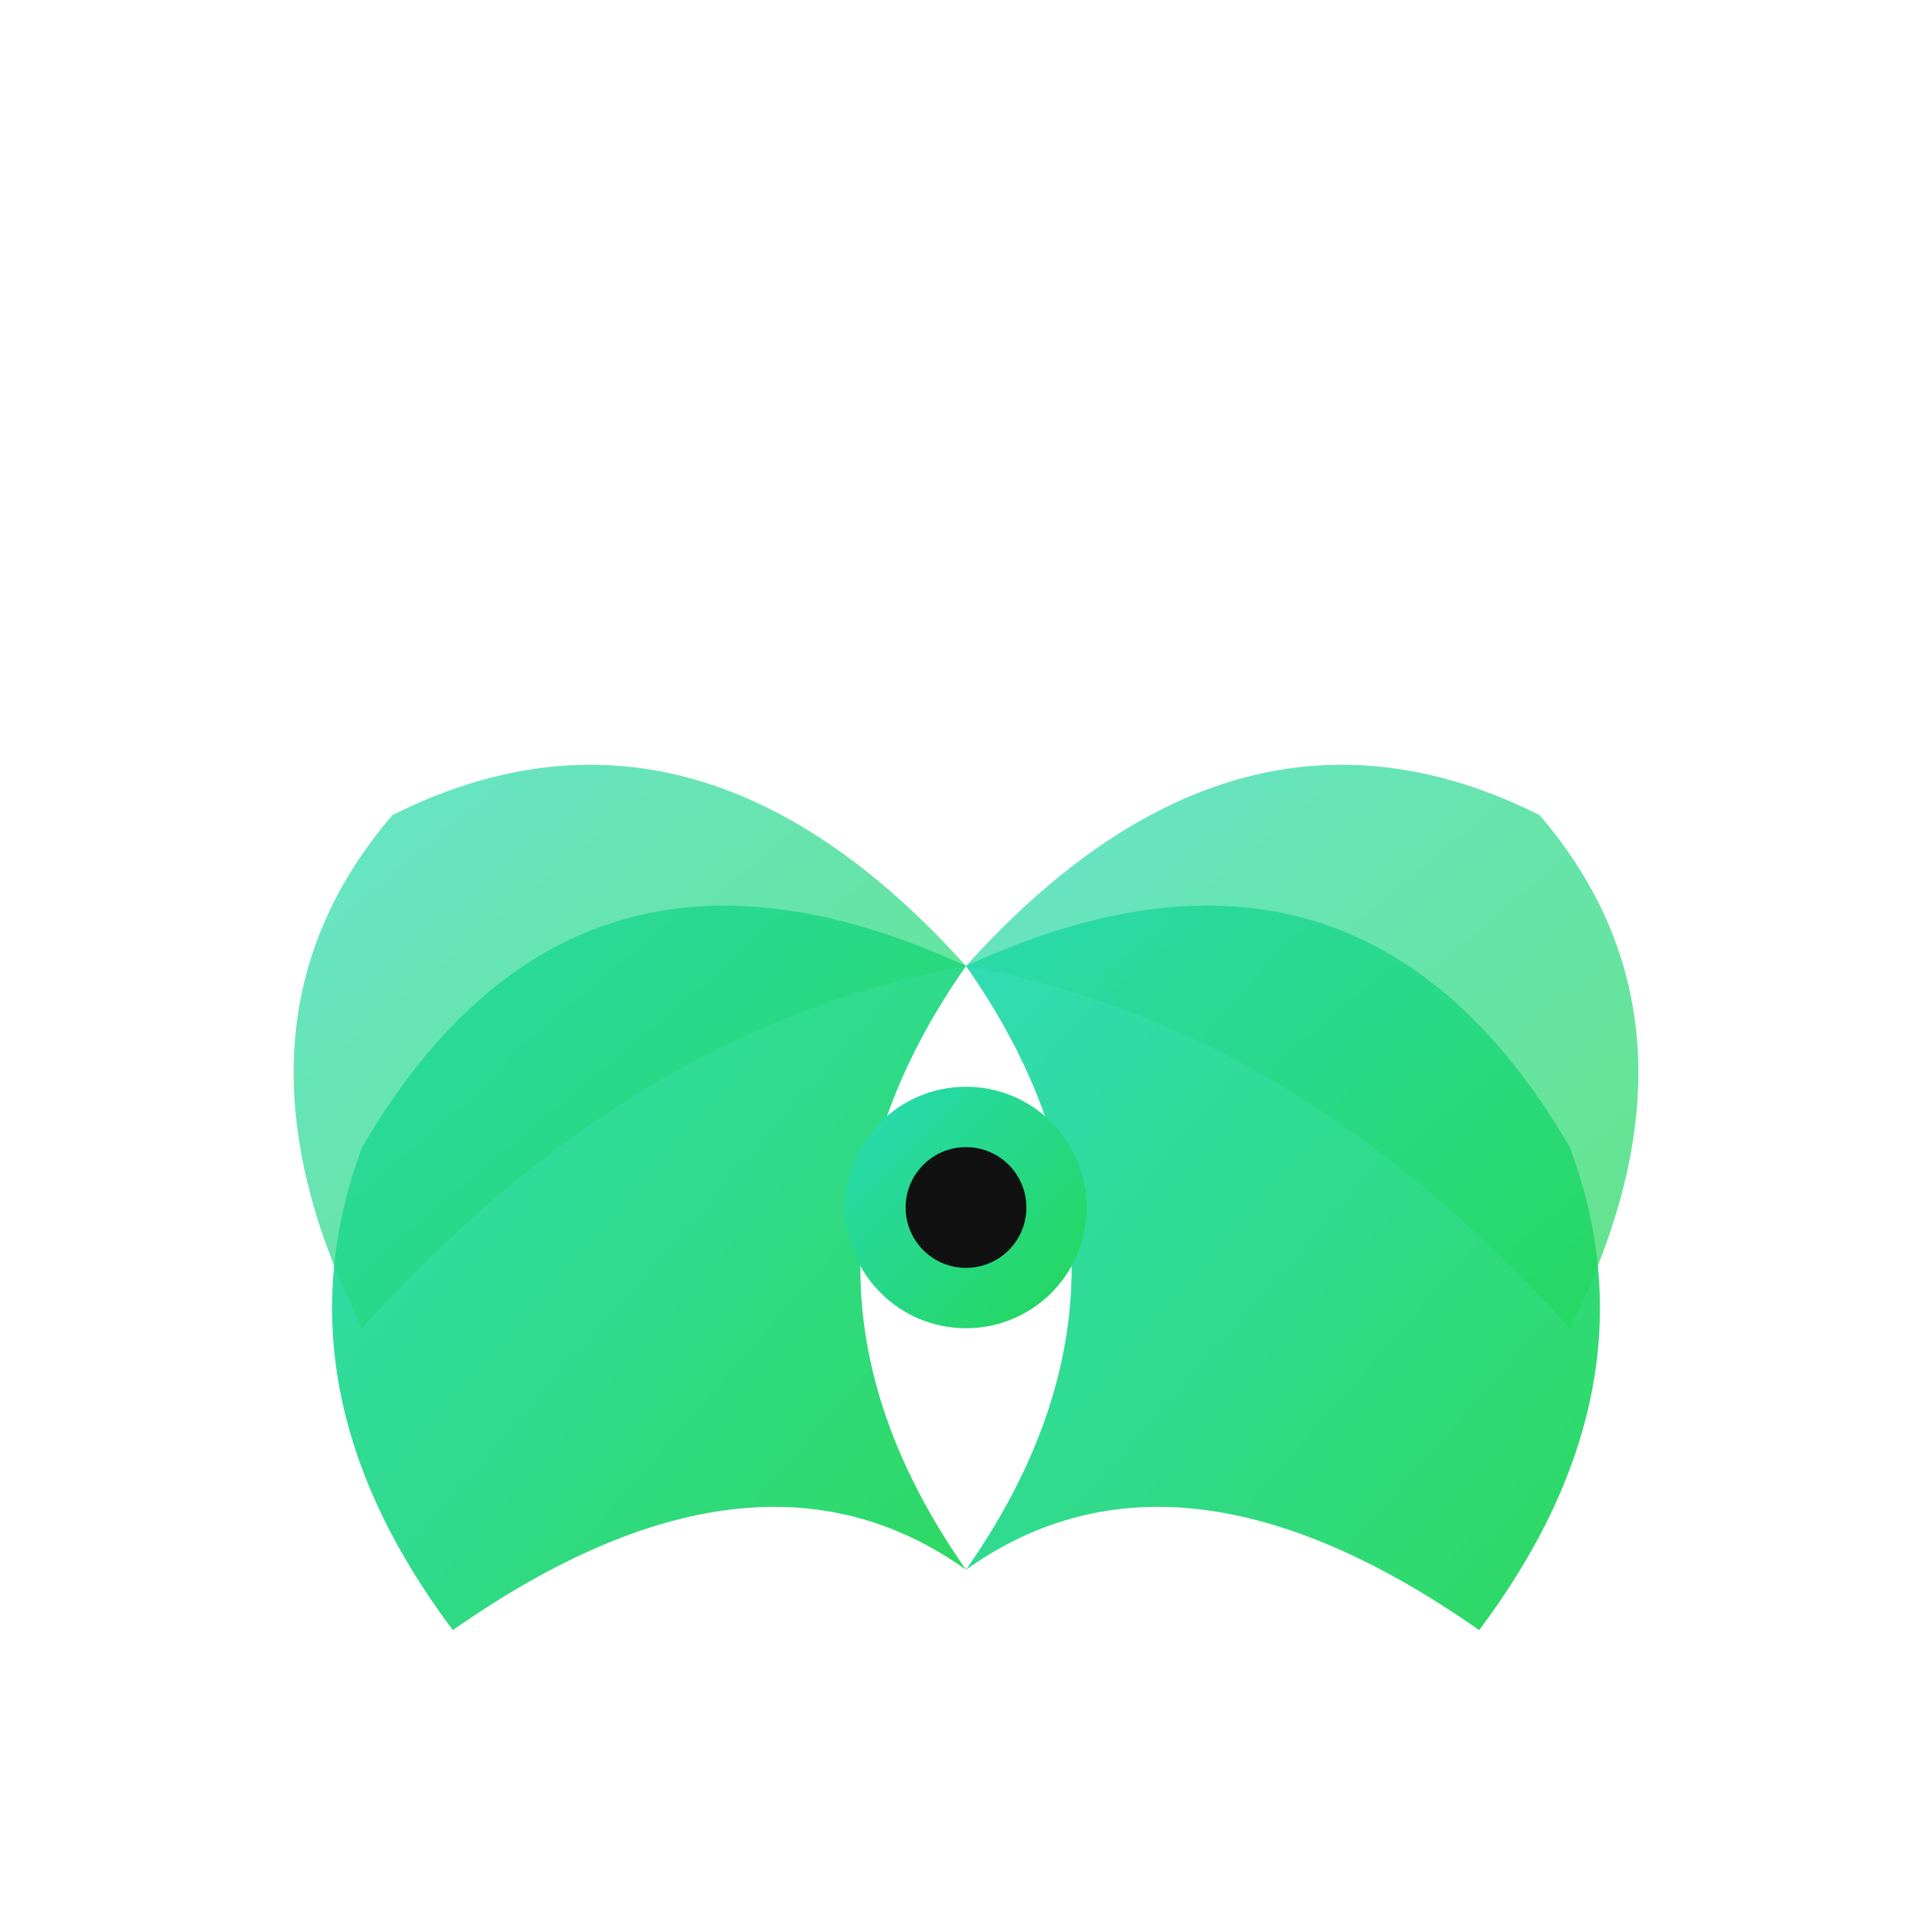
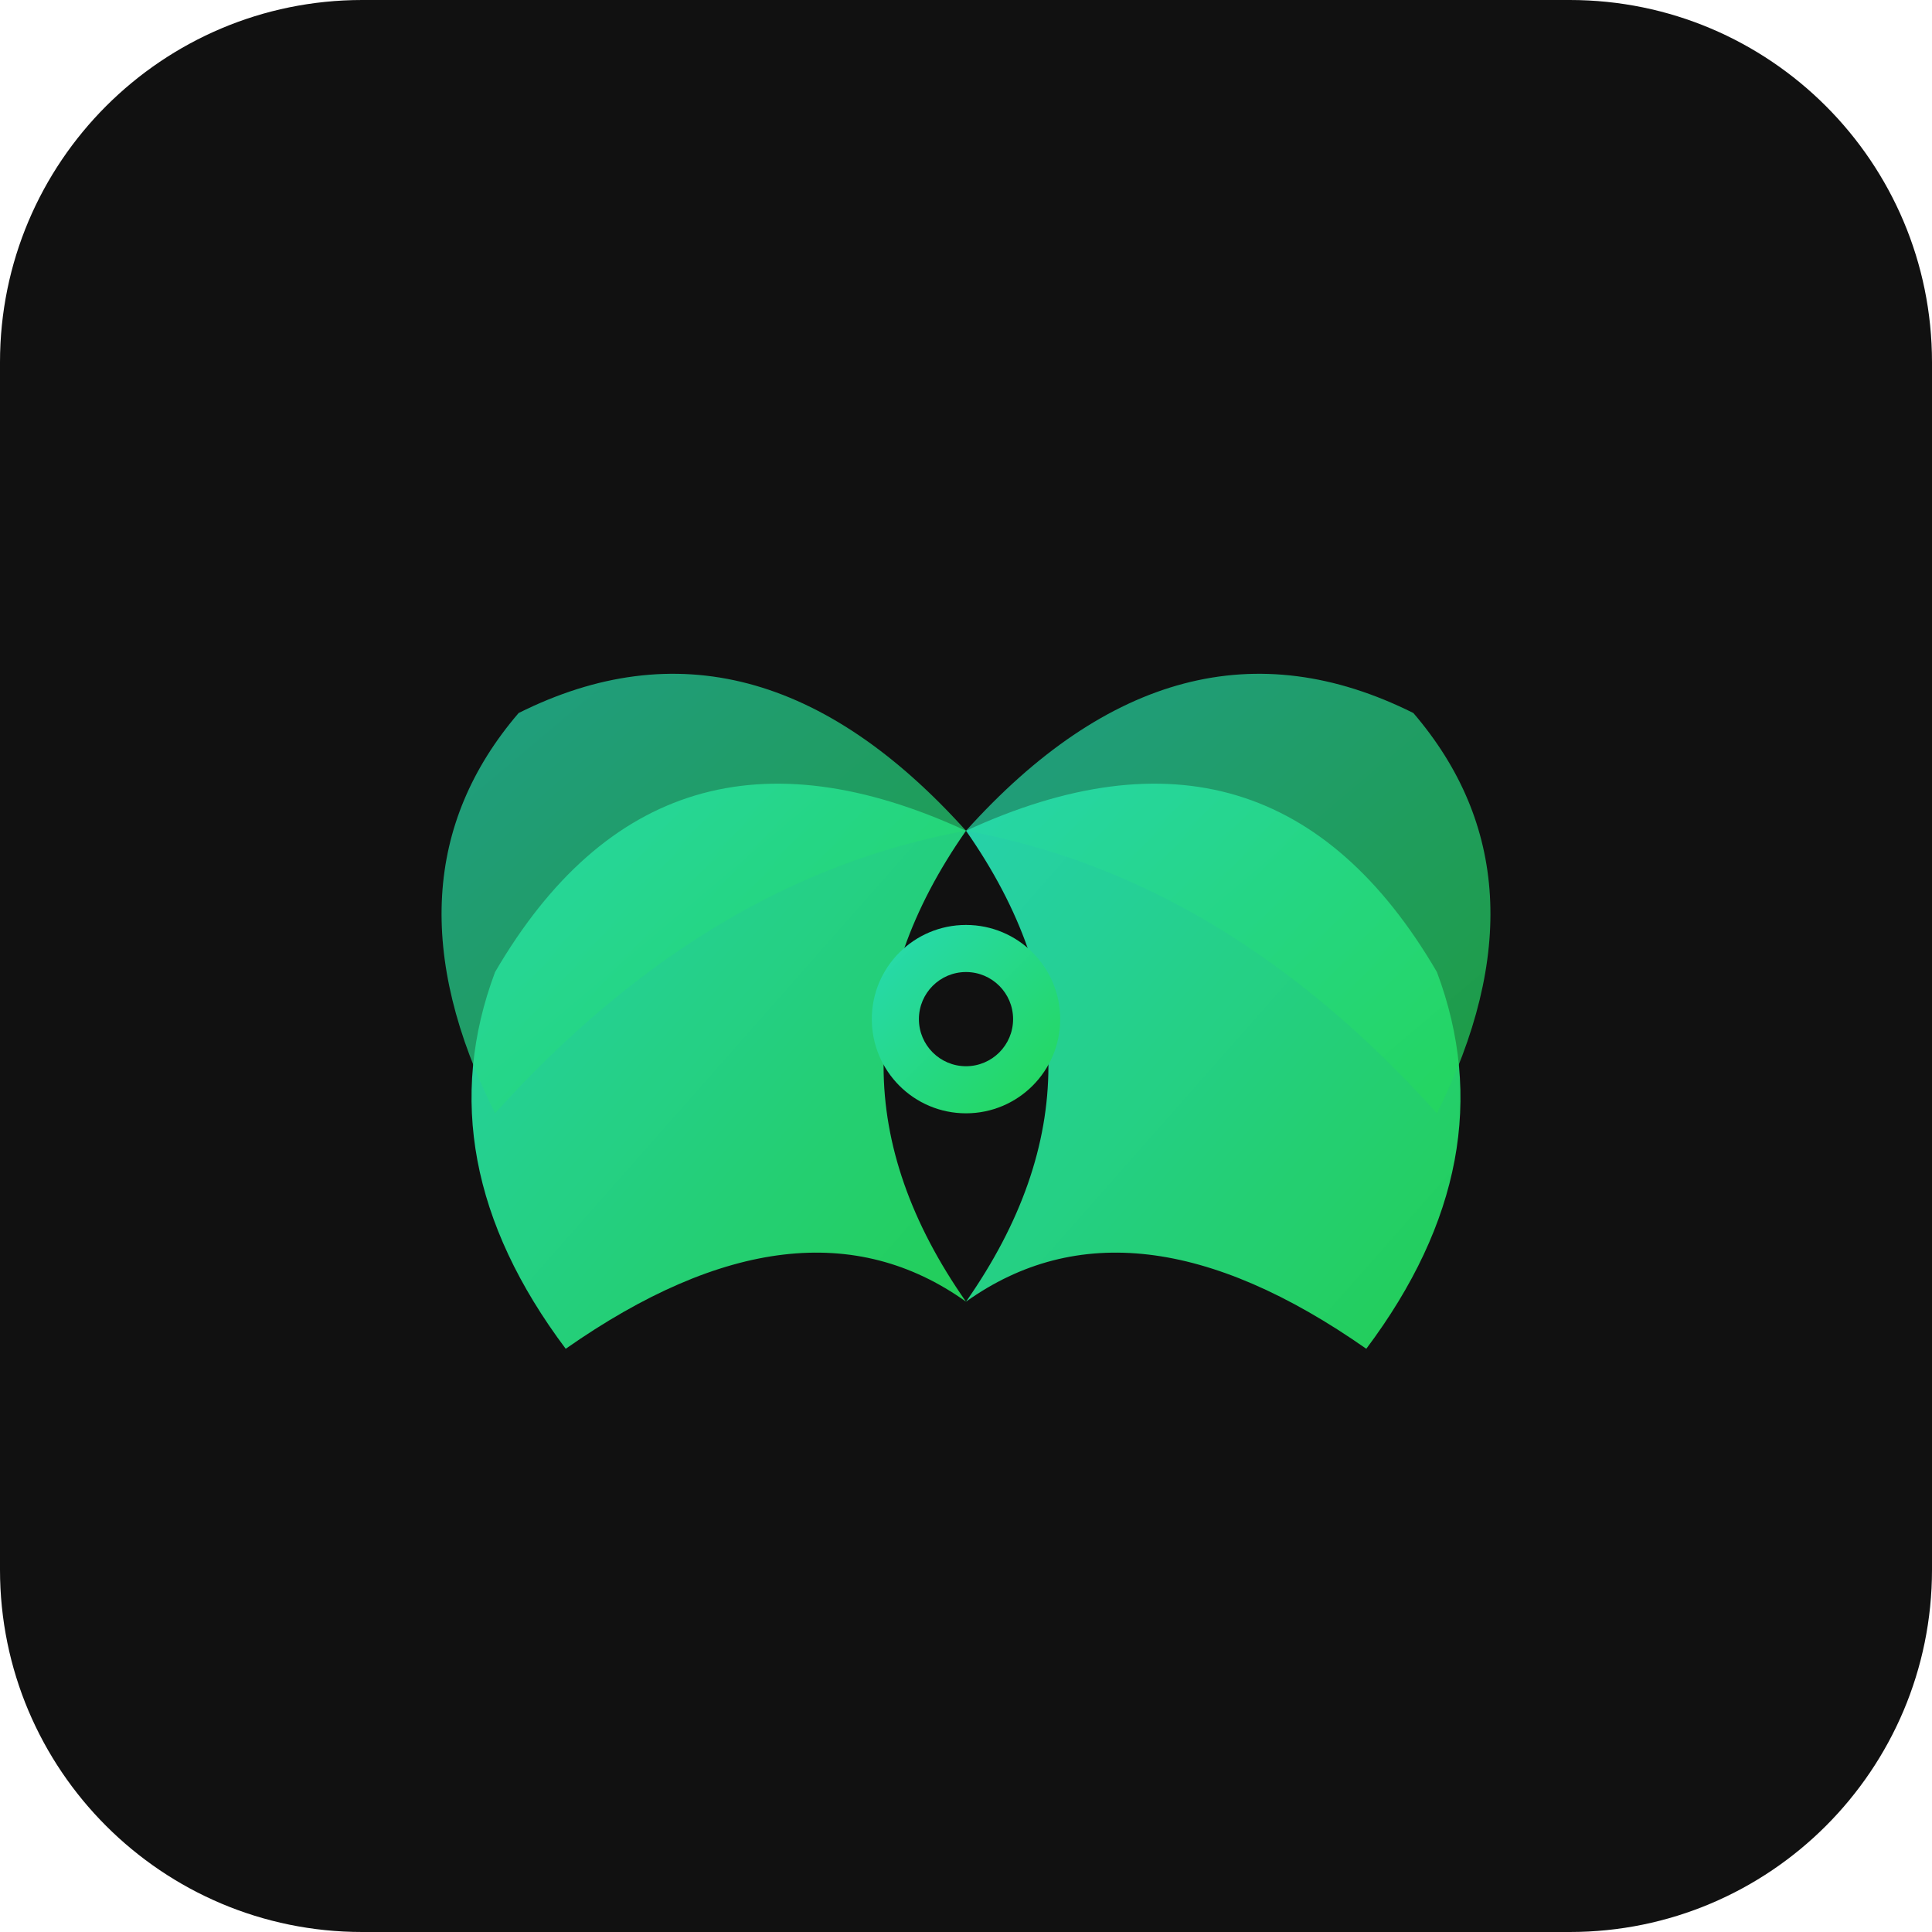
<svg xmlns="http://www.w3.org/2000/svg" viewBox="0 0 64 64" fill="none">
-   <defs>
-     <linearGradient id="wingGradient" x1="0%" y1="0%" x2="100%" y2="100%">
-       <stop offset="0%" stop-color="#27dab4" />
-       <stop offset="100%" stop-color="#24d758" />
-     </linearGradient>
-   </defs>
-   <g transform="translate(7, 12)">
-     <path d="M25 20 Q12 14 5 26 Q2 34 8 42 Q18 35 25 40 Q18 30 25 20" fill="url(#wingGradient)" opacity="0.95" />
-     <path d="M25 20 Q16 10 6 15 Q0 22 5 32 Q14 22 25 20" fill="url(#wingGradient)" opacity="0.7" />
-     <path d="M25 20 Q38 14 45 26 Q48 34 42 42 Q32 35 25 40 Q32 30 25 20" fill="url(#wingGradient)" opacity="0.95" />
-     <path d="M25 20 Q34 10 44 15 Q50 22 45 32 Q36 22 25 20" fill="url(#wingGradient)" opacity="0.7" />
-     <circle cx="25" cy="28" r="4" fill="url(#wingGradient)" />
-     <circle cx="25" cy="28" r="2" fill="#111" />
+   <rect width="64" height="64" rx="12" fill="#111" />
+   <g transform="translate(7.04, 2.56) scale(0.78)">
+     <defs>
+       <linearGradient id="wg" x1="0%" y1="0%" x2="100%" y2="100%">
+         <stop offset="0%" stop-color="#27dab4" />
+         <stop offset="100%" stop-color="#24d758" />
+       </linearGradient>
+     </defs>
+     <g transform="translate(7, 12)">
+       <path d="M25 20 Q12 14 5 26 Q2 34 8 42 Q18 35 25 40 Q18 30 25 20" fill="url(#wg)" opacity="0.95" />
+       <path d="M25 20 Q16 10 6 15 Q0 22 5 32 Q14 22 25 20" fill="url(#wg)" opacity="0.7" />
+       <path d="M25 20 Q38 14 45 26 Q48 34 42 42 Q32 35 25 40 Q32 30 25 20" fill="url(#wg)" opacity="0.95" />
+       <path d="M25 20 Q34 10 44 15 Q50 22 45 32 Q36 22 25 20" fill="url(#wg)" opacity="0.7" />
+       <circle cx="25" cy="28" r="4" fill="url(#wg)" />
+       <circle cx="25" cy="28" r="2" fill="#111" />
+     </g>
  </g>
</svg>
